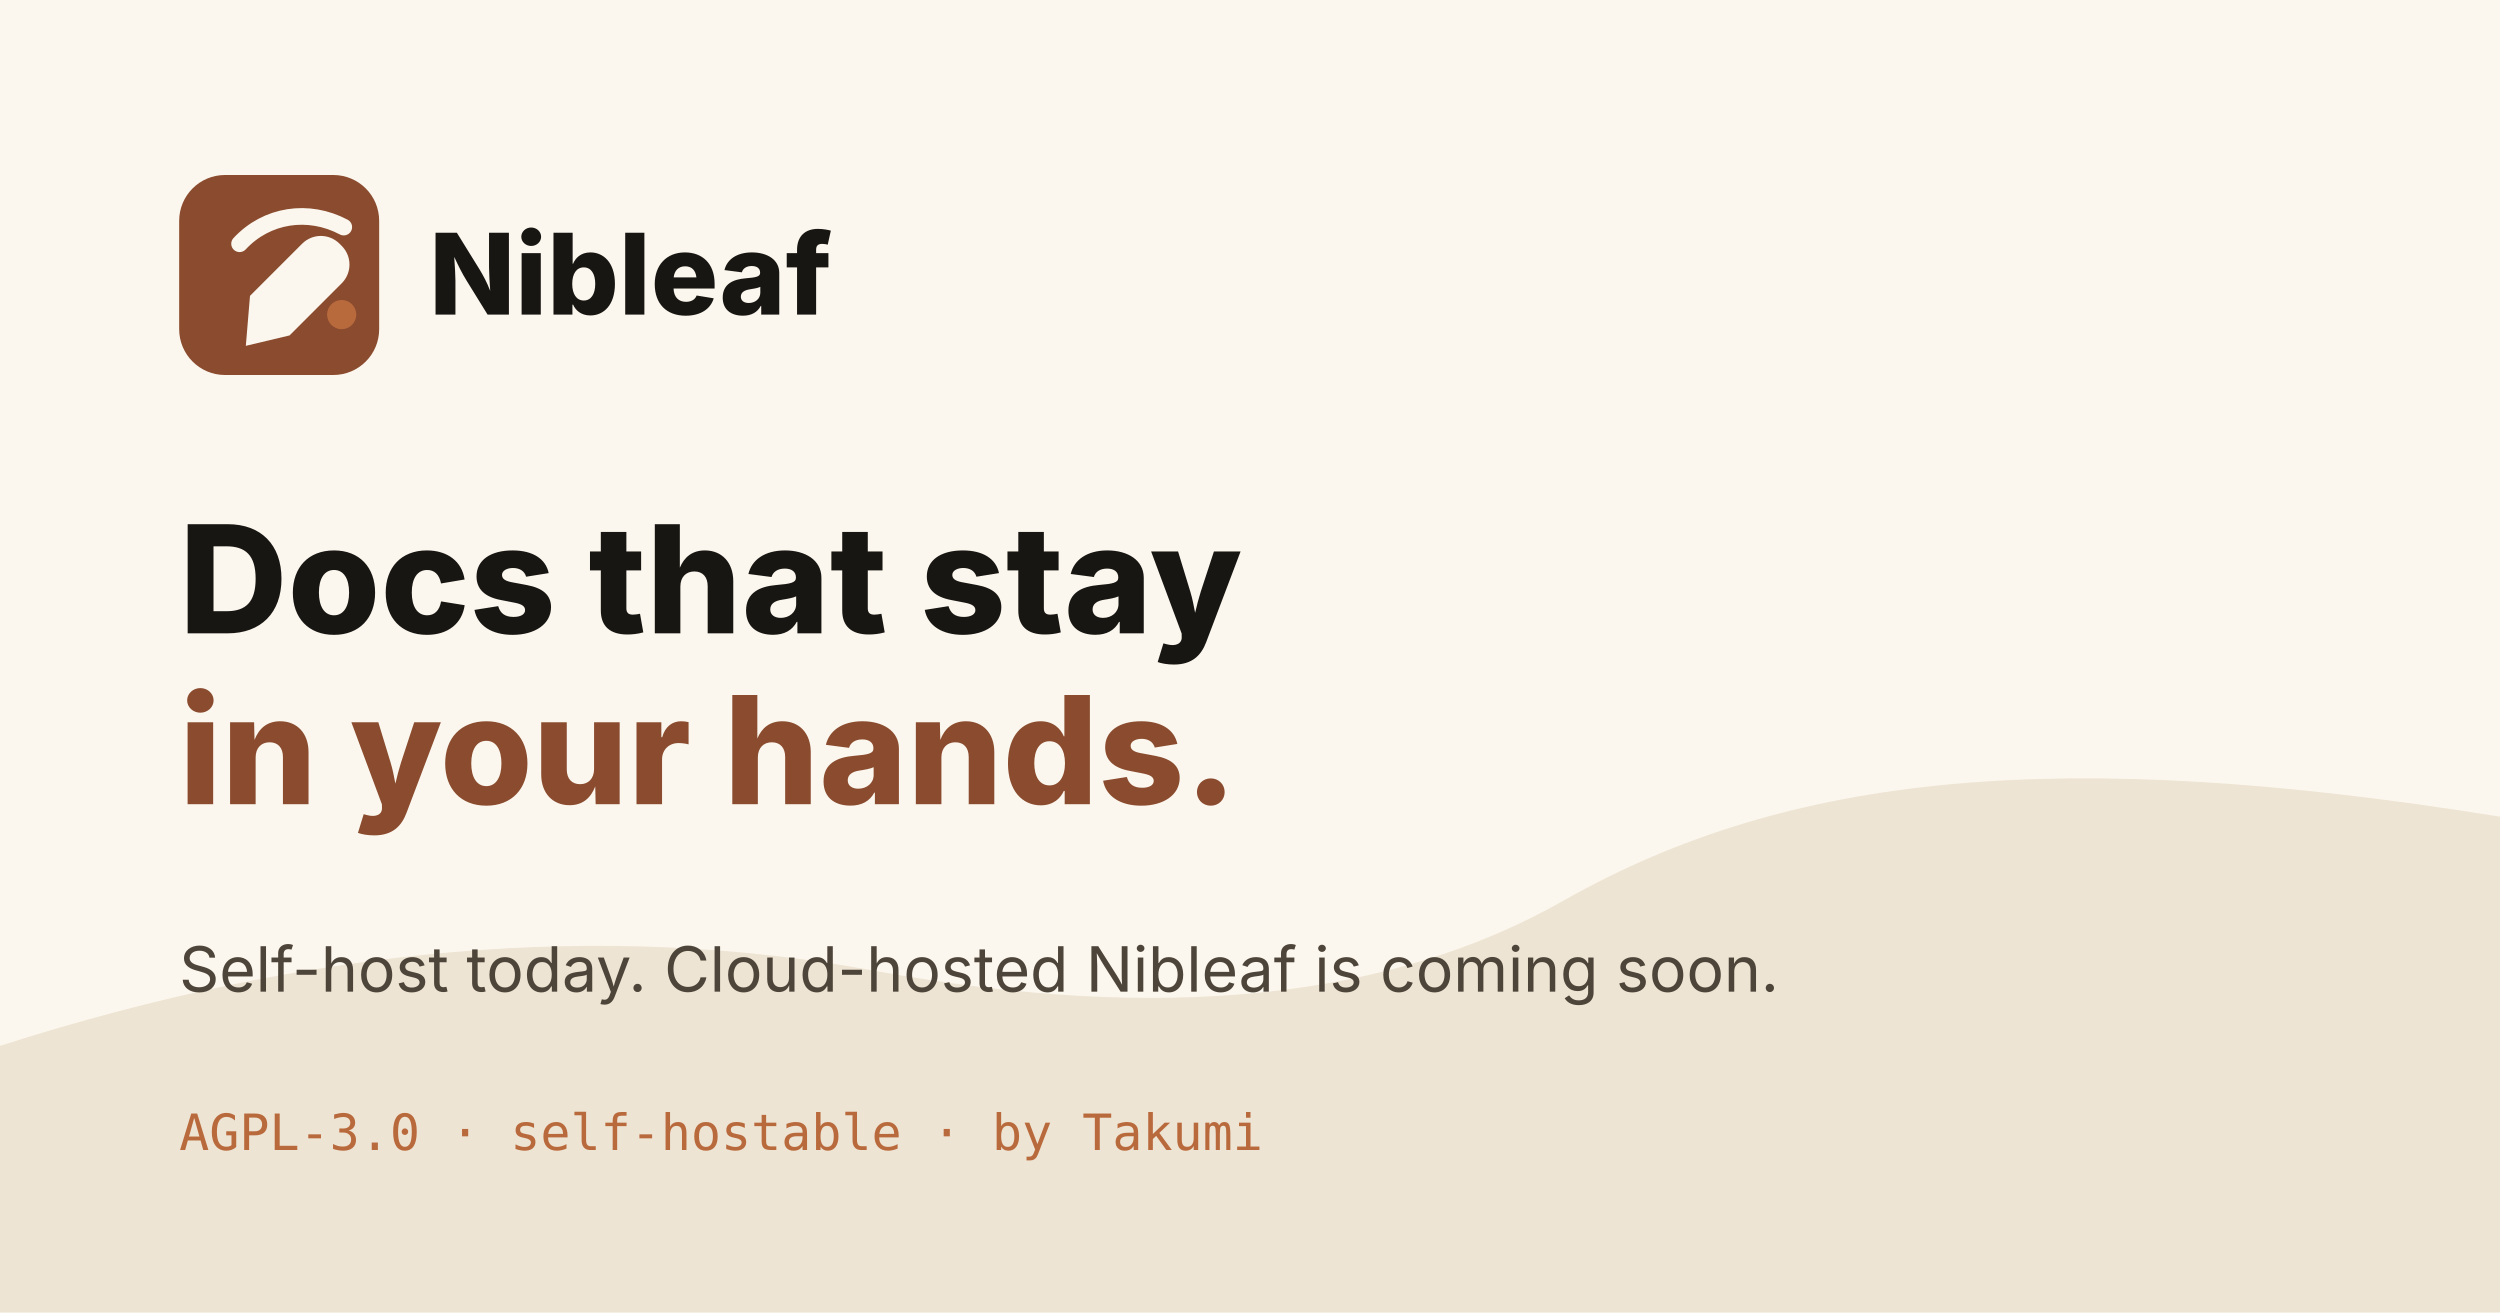
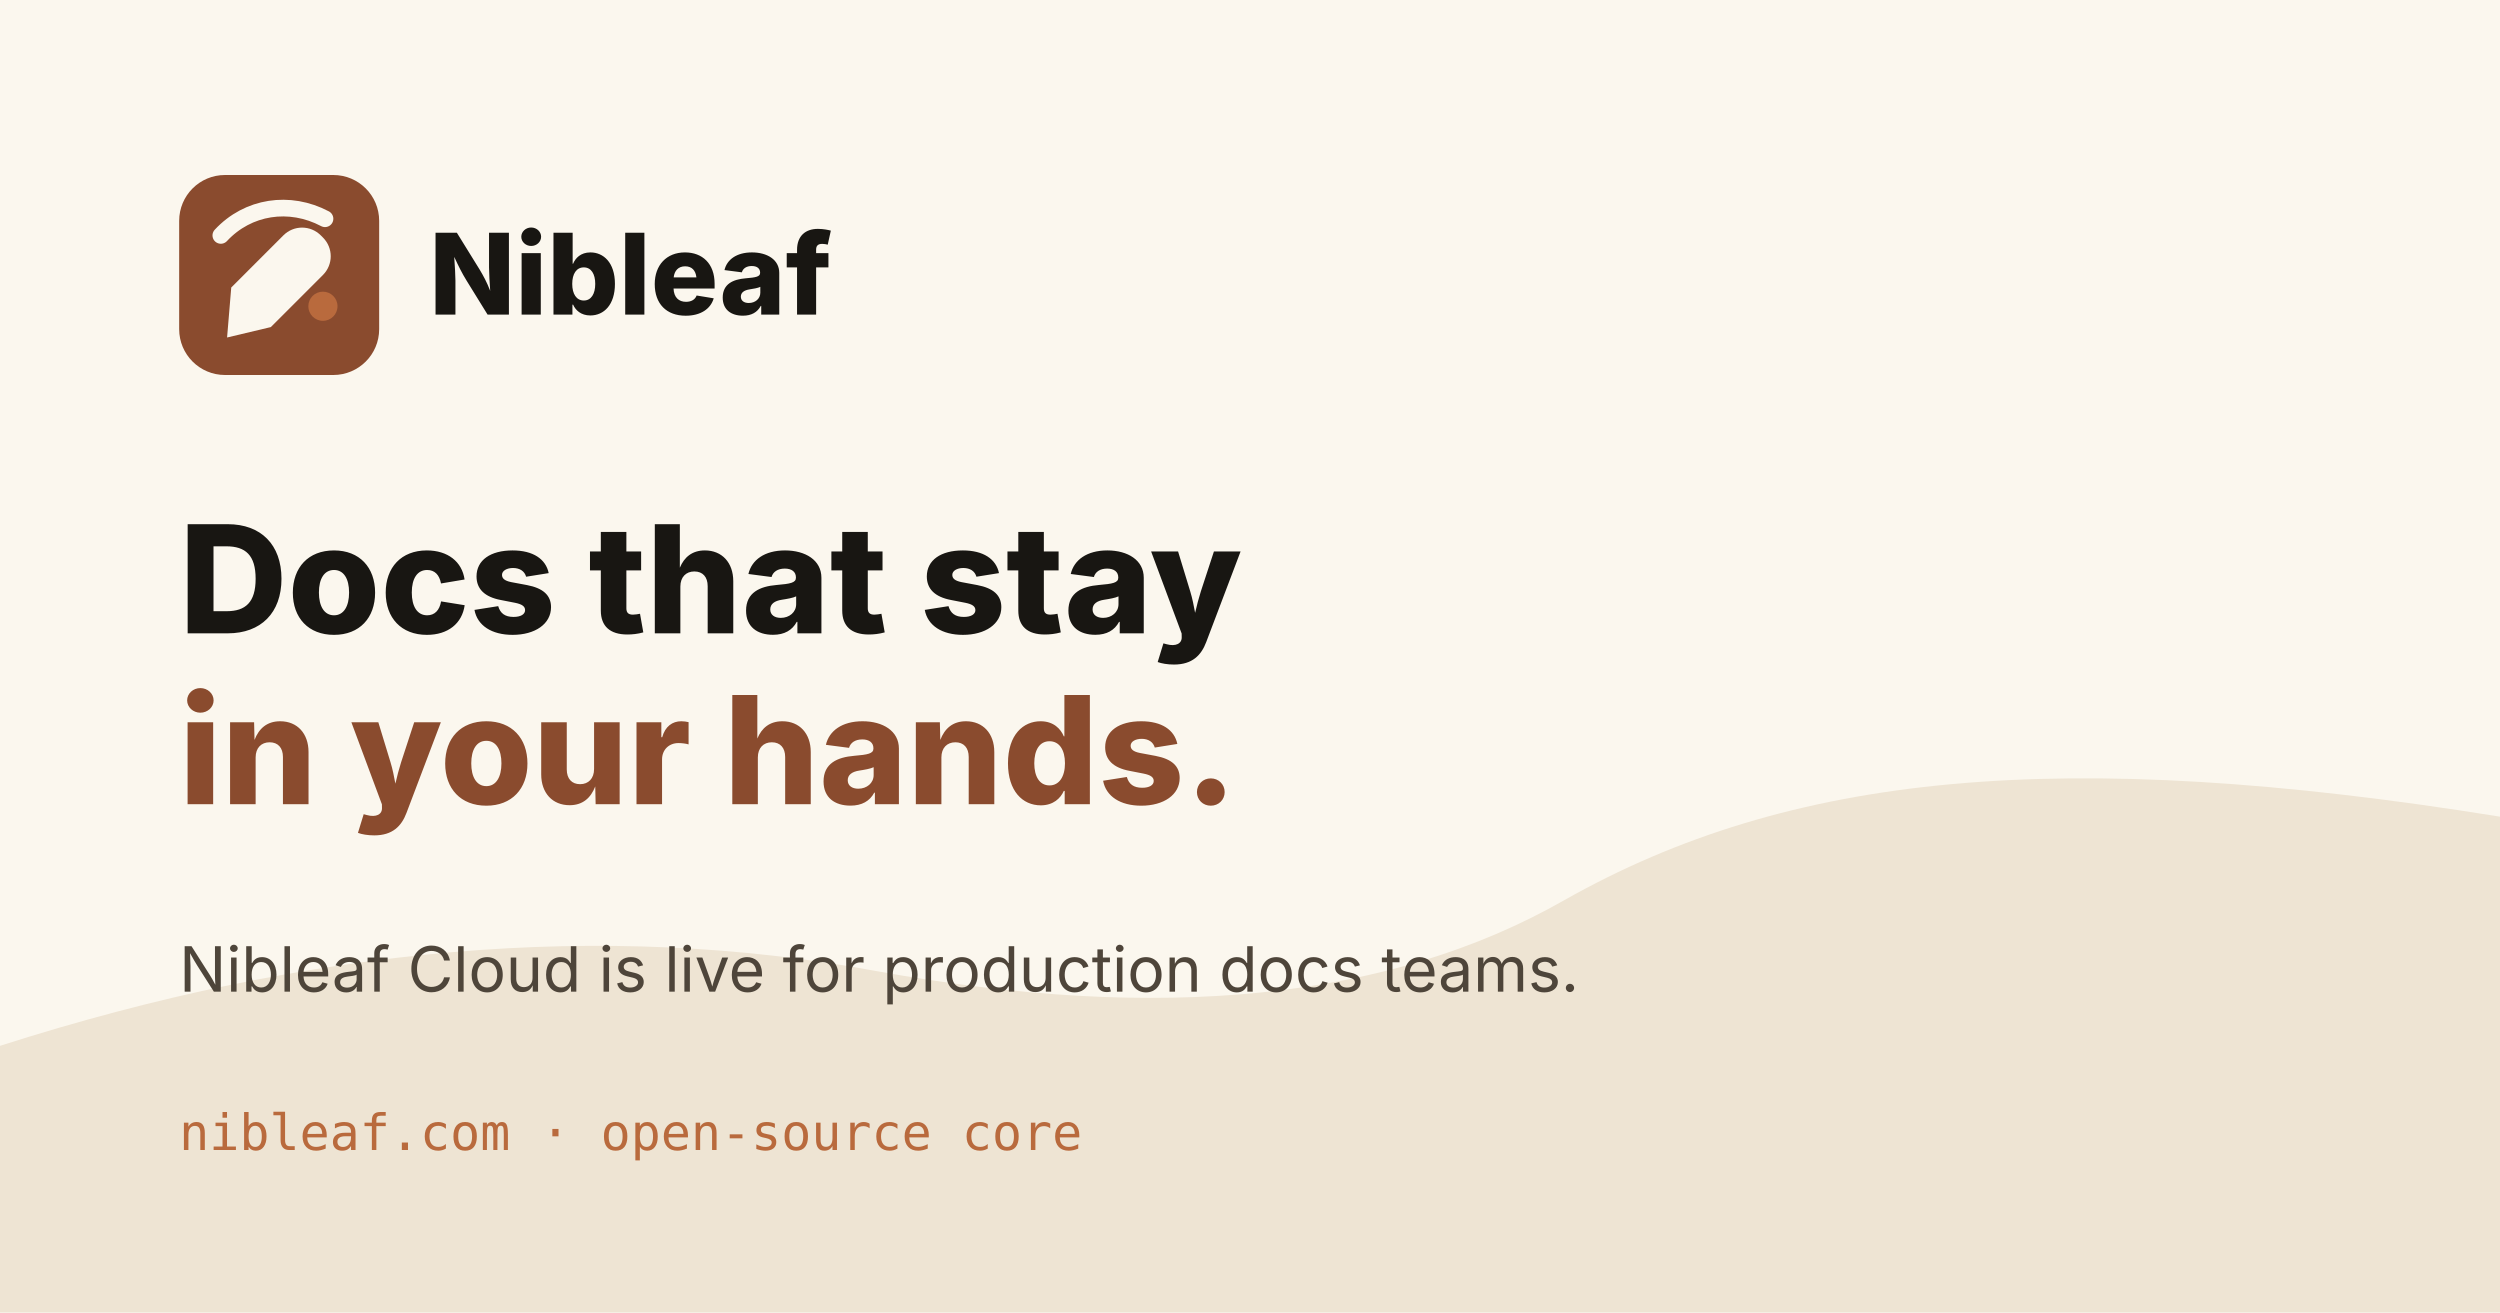
<svg xmlns="http://www.w3.org/2000/svg" viewBox="0 0 1200 630" role="img" aria-label="Nibleaf — open-source documentation platform">
  <rect width="1200" height="630" fill="#FBF7EE" />
  <path d="M0 502c150-48 290-60 420-36 137 25 247 14 331-34 108-61 238-74 449-40v238H0Z" fill="#EEE4D3" />
  <rect x="86" y="84" width="96" height="96" rx="22" fill="#8A4B2E" />
-   <path d="M120 142 145 117c5-5 13-5 18 0l1 1c5 5 5 13 0 18l-25 25-21 5 2-24Z" fill="#FBF7EE" />
-   <path d="M115 117c13-14 33-17 50-8" fill="none" stroke="#FBF7EE" stroke-linecap="round" stroke-width="8" />
-   <circle cx="164" cy="151" r="7" fill="#B96A3D" />
+   <path d="M111 138 136 113c5-5 13-5 18 0l1 1c5 5 5 13 0 18l-25 25-21 5 2-24Z" fill="#FBF7EE" />
+   <path d="M106 113c13-14 33-17 50-8" fill="none" stroke="#FBF7EE" stroke-linecap="round" stroke-width="8" />
+   <circle cx="155" cy="147" r="7" fill="#B96A3D" />
  <text x="206" y="151" fill="#181612" font-family="Geist Variable, Inter, system-ui, sans-serif" font-size="54" font-weight="760">Nibleaf</text>
  <text x="86" y="304" fill="#181612" font-family="Geist Variable, Inter, system-ui, sans-serif" font-size="72" font-weight="760">Docs that stay</text>
  <text x="86" y="386" fill="#8A4B2E" font-family="Geist Variable, Inter, system-ui, sans-serif" font-size="72" font-weight="760">in your hands.</text>
-   <text x="86" y="476" fill="#4E453A" font-family="Geist Variable, Inter, system-ui, sans-serif" font-size="30">Self-host today. Cloud-hosted Nibleaf is coming soon.</text>
-   <text x="86" y="552" fill="#B96A3D" font-family="ui-monospace, SFMono-Regular, Menlo, monospace" font-size="24">AGPL-3.0 · self-hostable · by Takumi</text>
+   <text x="86" y="476" fill="#4E453A" font-family="Geist Variable, Inter, system-ui, sans-serif" font-size="30">Nibleaf Cloud is live for production docs teams.</text>
+   <text x="86" y="552" fill="#B96A3D" font-family="ui-monospace, SFMono-Regular, Menlo, monospace" font-size="24">nibleaf.com · open-source core</text>
</svg>
